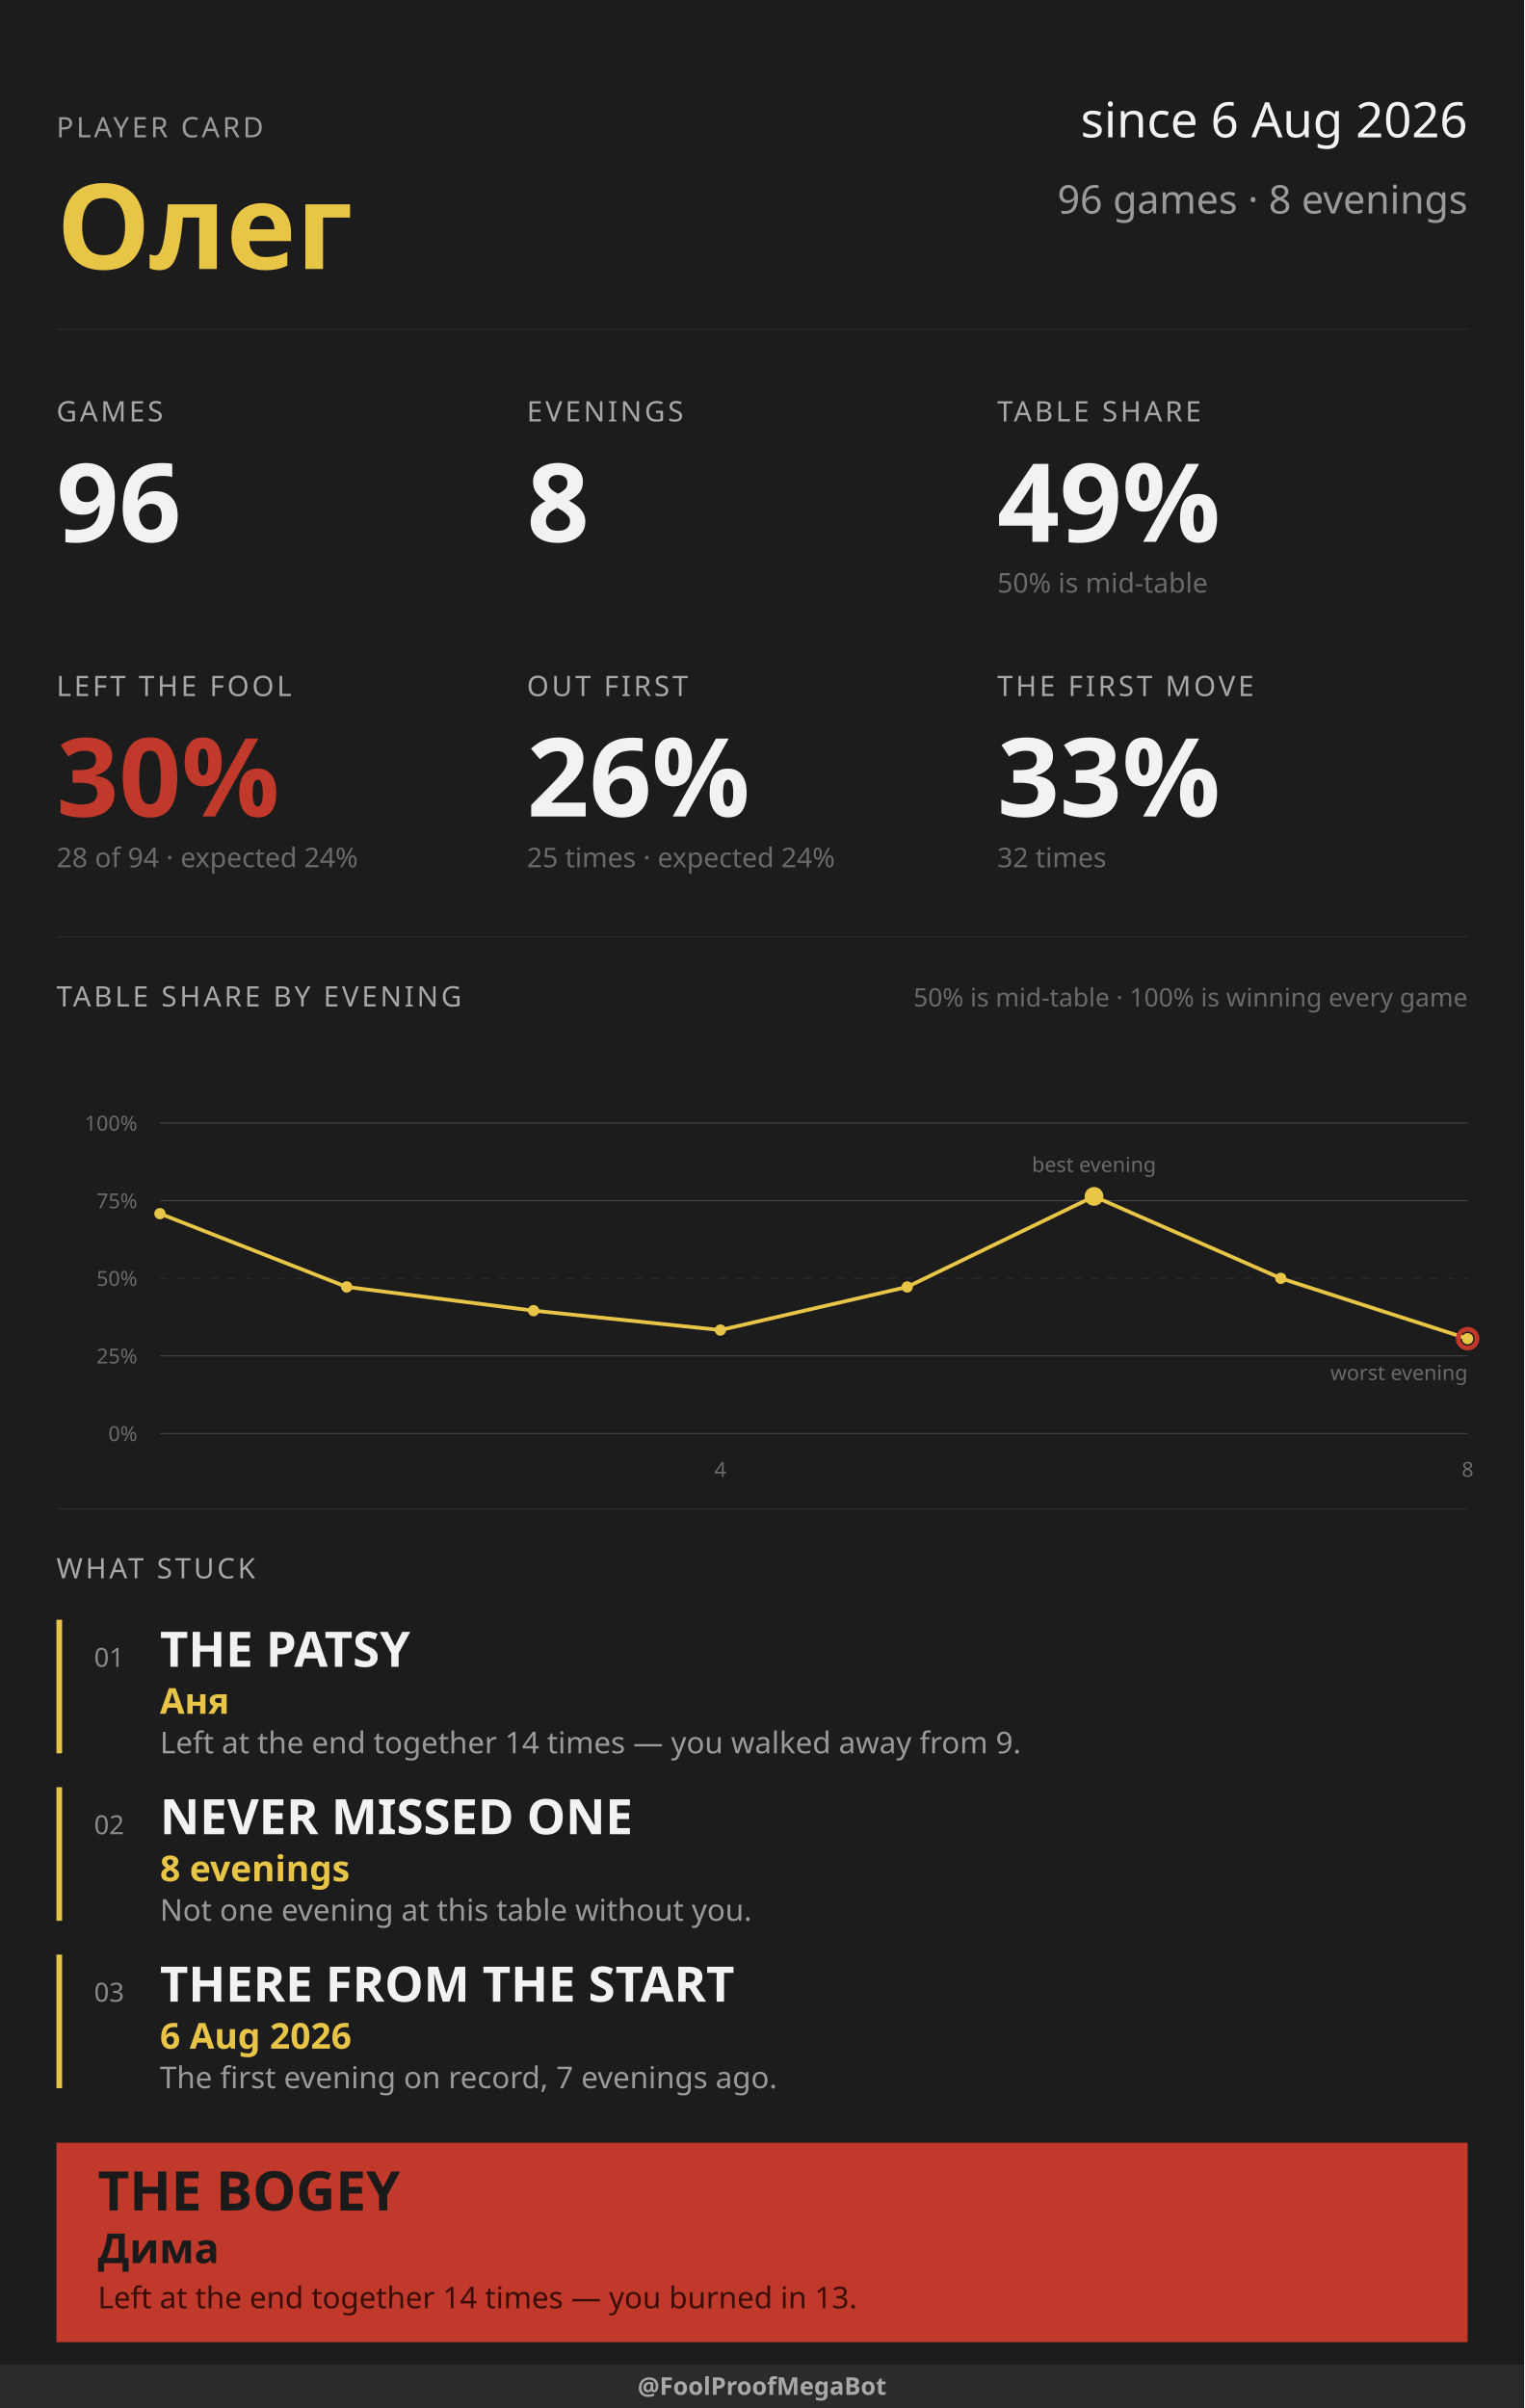
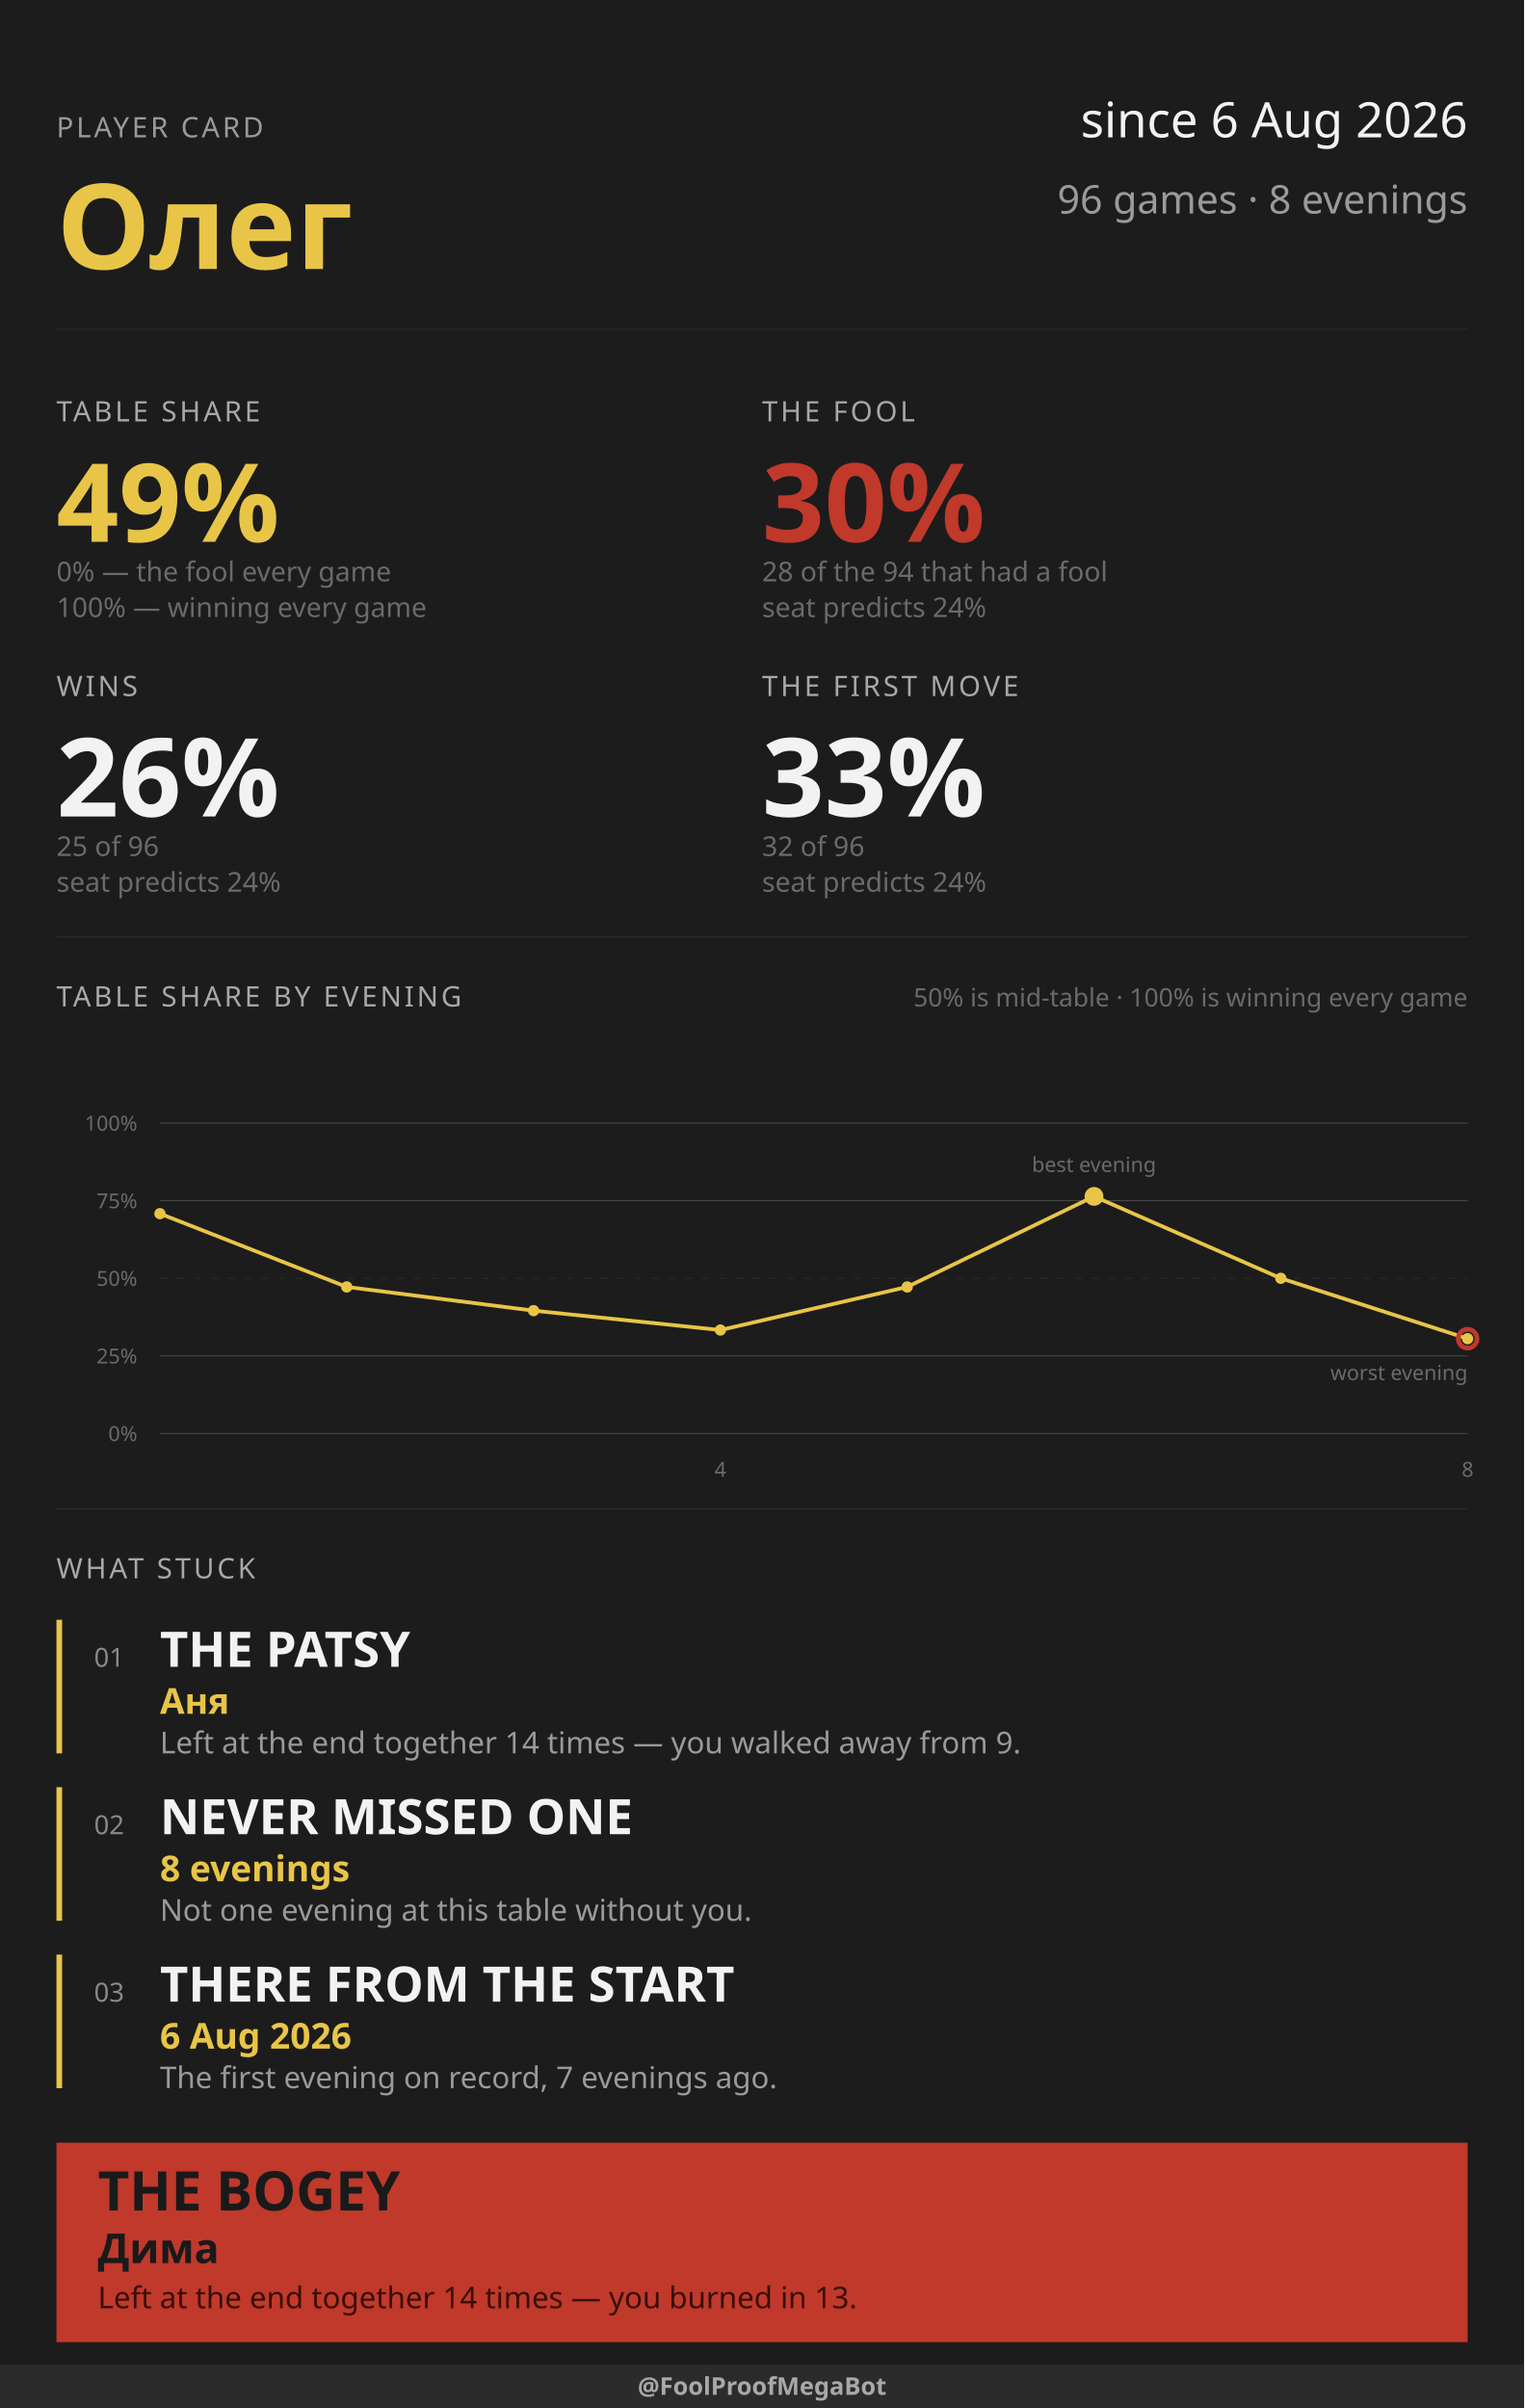
<svg xmlns="http://www.w3.org/2000/svg" width="1620" height="2560" viewBox="0 0 1620 2560">
  <rect x="0" y="0" width="1620" height="2560" fill="#1c1c1c" />
  <text x="60" y="146" fill="#9a9a9a" font-family="Noto Sans" font-size="30" letter-spacing="3">PLAYER CARD</text>
  <text x="60" y="286" fill="#e8c547" font-family="Noto Sans" font-weight="bold" font-size="126">Олег</text>
  <text x="1560" y="146" fill="#f2f2f2" font-family="Noto Sans" font-size="52" text-anchor="end">since 6 Aug 2026</text>
  <text x="1560" y="227" fill="#9a9a9a" font-family="Noto Sans" font-size="42" text-anchor="end">96 games · 8 evenings</text>
  <line x1="60" y1="350" x2="1560" y2="350" stroke="#2e2e2e" stroke-width="1" />
-   <text x="60" y="448" fill="#a8a8a8" font-family="Noto Sans" font-size="30" letter-spacing="3">GAMES</text>
-   <text x="60" y="576" fill="#f2f2f2" font-family="Noto Sans" font-weight="bold" font-size="116">96</text>
-   <text x="560" y="448" fill="#a8a8a8" font-family="Noto Sans" font-size="30" letter-spacing="3">EVENINGS</text>
-   <text x="560" y="576" fill="#f2f2f2" font-family="Noto Sans" font-weight="bold" font-size="116">8</text>
-   <text x="1060" y="448" fill="#a8a8a8" font-family="Noto Sans" font-size="30" letter-spacing="3">TABLE SHARE</text>
-   <text x="1060" y="576" fill="#f2f2f2" font-family="Noto Sans" font-weight="bold" font-size="116">49%</text>
-   <text x="1060" y="630" fill="#6a6a6a" font-family="Noto Sans" font-size="29">50% is mid-table</text>
-   <text x="60" y="740" fill="#a8a8a8" font-family="Noto Sans" font-size="30" letter-spacing="3">LEFT THE FOOL</text>
-   <text x="60" y="868" fill="#c0392b" font-family="Noto Sans" font-weight="bold" font-size="116">30%</text>
-   <text x="60" y="922" fill="#6a6a6a" font-family="Noto Sans" font-size="29">28 of 94 · expected 24%</text>
-   <text x="560" y="740" fill="#a8a8a8" font-family="Noto Sans" font-size="30" letter-spacing="3">OUT FIRST</text>
-   <text x="560" y="868" fill="#f2f2f2" font-family="Noto Sans" font-weight="bold" font-size="116">26%</text>
-   <text x="560" y="922" fill="#6a6a6a" font-family="Noto Sans" font-size="29">25 times · expected 24%</text>
-   <text x="1060" y="740" fill="#a8a8a8" font-family="Noto Sans" font-size="30" letter-spacing="3">THE FIRST MOVE</text>
-   <text x="1060" y="868" fill="#f2f2f2" font-family="Noto Sans" font-weight="bold" font-size="116">33%</text>
-   <text x="1060" y="922" fill="#6a6a6a" font-family="Noto Sans" font-size="29">32 times</text>
+   <text x="60" y="448" fill="#a8a8a8" font-family="Noto Sans" font-size="30" letter-spacing="3">TABLE SHARE</text>
+   <text x="60" y="576" fill="#e8c547" font-family="Noto Sans" font-weight="bold" font-size="116">49%</text>
+   <text x="60" y="618" fill="#6a6a6a" font-family="Noto Sans" font-size="29">0% — the fool every game</text>
+   <text x="60" y="656" fill="#6a6a6a" font-family="Noto Sans" font-size="29">100% — winning every game</text>
+   <text x="810" y="448" fill="#a8a8a8" font-family="Noto Sans" font-size="30" letter-spacing="3">THE FOOL</text>
+   <text x="810" y="576" fill="#c0392b" font-family="Noto Sans" font-weight="bold" font-size="116">30%</text>
+   <text x="810" y="618" fill="#6a6a6a" font-family="Noto Sans" font-size="29">28 of the 94 that had a fool</text>
+   <text x="810" y="656" fill="#6a6a6a" font-family="Noto Sans" font-size="29">seat predicts 24%</text>
+   <text x="60" y="740" fill="#a8a8a8" font-family="Noto Sans" font-size="30" letter-spacing="3">WINS</text>
+   <text x="60" y="868" fill="#f2f2f2" font-family="Noto Sans" font-weight="bold" font-size="116">26%</text>
+   <text x="60" y="910" fill="#6a6a6a" font-family="Noto Sans" font-size="29">25 of 96</text>
+   <text x="60" y="948" fill="#6a6a6a" font-family="Noto Sans" font-size="29">seat predicts 24%</text>
+   <text x="810" y="740" fill="#a8a8a8" font-family="Noto Sans" font-size="30" letter-spacing="3">THE FIRST MOVE</text>
+   <text x="810" y="868" fill="#f2f2f2" font-family="Noto Sans" font-weight="bold" font-size="116">33%</text>
+   <text x="810" y="910" fill="#6a6a6a" font-family="Noto Sans" font-size="29">32 of 96</text>
+   <text x="810" y="948" fill="#6a6a6a" font-family="Noto Sans" font-size="29">seat predicts 24%</text>
  <line x1="60" y1="996" x2="1560" y2="996" stroke="#2e2e2e" stroke-width="1" />
  <text x="60" y="1070" fill="#a8a8a8" font-family="Noto Sans" font-size="30" letter-spacing="3">TABLE SHARE BY EVENING</text>
  <text x="1560" y="1070" fill="#6a6a6a" font-family="Noto Sans" font-size="27" text-anchor="end">50% is mid-table · 100% is winning every game</text>
  <line x1="170" y1="1524" x2="1560" y2="1524" stroke="#4a4a4a" stroke-width="1" />
  <text x="146" y="1532" fill="#6a6a6a" font-family="Noto Sans" font-size="22" text-anchor="end">0%</text>
  <line x1="170" y1="1441.5" x2="1560" y2="1441.5" stroke="#4a4a4a" stroke-width="1" />
  <text x="146" y="1449.5" fill="#6a6a6a" font-family="Noto Sans" font-size="22" text-anchor="end">25%</text>
  <line x1="170" y1="1359" x2="1560" y2="1359" stroke="#2e2e2e" stroke-width="1" stroke-dasharray="8 10" />
  <text x="146" y="1367" fill="#6a6a6a" font-family="Noto Sans" font-size="22" text-anchor="end">50%</text>
  <line x1="170" y1="1276.5" x2="1560" y2="1276.5" stroke="#4a4a4a" stroke-width="1" />
  <text x="146" y="1284.5" fill="#6a6a6a" font-family="Noto Sans" font-size="22" text-anchor="end">75%</text>
  <line x1="170" y1="1194" x2="1560" y2="1194" stroke="#4a4a4a" stroke-width="1" />
  <text x="146" y="1202" fill="#6a6a6a" font-family="Noto Sans" font-size="22" text-anchor="end">100%</text>
  <path d="M170 1290.25 L368.57 1368.17 L567.14 1393.38 L765.71 1414 L964.29 1368.17 L1162.86 1271.92 L1361.43 1359 L1560 1423.17" fill="none" stroke="#e8c547" stroke-width="4" />
  <circle cx="170" cy="1290.25" r="6" fill="#e8c547" />
  <circle cx="368.57" cy="1368.17" r="6" fill="#e8c547" />
  <circle cx="567.14" cy="1393.38" r="6" fill="#e8c547" />
  <circle cx="765.71" cy="1414" r="6" fill="#e8c547" />
  <circle cx="964.29" cy="1368.17" r="6" fill="#e8c547" />
  <circle cx="1162.86" cy="1271.92" r="6" fill="#e8c547" />
  <circle cx="1361.43" cy="1359" r="6" fill="#e8c547" />
  <circle cx="1560" cy="1423.17" r="6" fill="#e8c547" />
  <circle cx="1162.86" cy="1271.92" r="10" fill="#e8c547" />
  <text x="1162.86" y="1245.92" fill="#6a6a6a" font-family="Noto Sans" font-size="22" text-anchor="middle">best evening</text>
  <circle cx="1560" cy="1423.17" r="10" fill="none" stroke="#c0392b" stroke-width="5" />
  <text x="1560" y="1467.17" fill="#6a6a6a" font-family="Noto Sans" font-size="22" text-anchor="end">worst evening</text>
  <text x="765.71" y="1570" fill="#6a6a6a" font-family="Noto Sans" font-size="22" text-anchor="middle">4</text>
  <text x="1560" y="1570" fill="#6a6a6a" font-family="Noto Sans" font-size="22" text-anchor="middle">8</text>
  <line x1="60" y1="1604" x2="1560" y2="1604" stroke="#2e2e2e" stroke-width="1" />
  <text x="60" y="1678" fill="#a8a8a8" font-family="Noto Sans" font-size="30" letter-spacing="3">WHAT STUCK</text>
  <rect x="60" y="1722" width="6" height="142" fill="#e8c547" />
  <text x="100" y="1772" fill="#8a8a8a" font-family="Noto Sans" font-size="28">01</text>
  <text x="170" y="1772" fill="#f2f2f2" font-family="Noto Sans" font-weight="bold" font-size="52">THE PATSY</text>
  <text x="170" y="1822" fill="#e8c547" font-family="Noto Sans" font-weight="bold" font-size="38">Аня</text>
  <text x="170" y="1864" fill="#9a9a9a" font-family="Noto Sans" font-size="32">Left at the end together 14 times — you walked away from 9.</text>
  <rect x="60" y="1900" width="6" height="142" fill="#e8c547" />
  <text x="100" y="1950" fill="#8a8a8a" font-family="Noto Sans" font-size="28">02</text>
  <text x="170" y="1950" fill="#f2f2f2" font-family="Noto Sans" font-weight="bold" font-size="52">NEVER MISSED ONE</text>
  <text x="170" y="2000" fill="#e8c547" font-family="Noto Sans" font-weight="bold" font-size="38">8 evenings</text>
  <text x="170" y="2042" fill="#9a9a9a" font-family="Noto Sans" font-size="32">Not one evening at this table without you.</text>
  <rect x="60" y="2078" width="6" height="142" fill="#e8c547" />
  <text x="100" y="2128" fill="#8a8a8a" font-family="Noto Sans" font-size="28">03</text>
  <text x="170" y="2128" fill="#f2f2f2" font-family="Noto Sans" font-weight="bold" font-size="52">THERE FROM THE START</text>
  <text x="170" y="2178" fill="#e8c547" font-family="Noto Sans" font-weight="bold" font-size="38">6 Aug 2026</text>
  <text x="170" y="2220" fill="#9a9a9a" font-family="Noto Sans" font-size="32">The first evening on record, 7 evenings ago.</text>
  <rect x="60" y="2278" width="1500" height="212" fill="#c0392b" />
  <text x="104" y="2350" fill="#1a1a1a" font-family="Noto Sans" font-weight="bold" font-size="58">THE BOGEY</text>
  <text x="104" y="2406" fill="#1a1a1a" font-family="Noto Sans" font-weight="bold" font-size="44">Дима</text>
  <text x="104" y="2454" fill="#3a0e07" font-family="Noto Sans" font-size="32">Left at the end together 14 times — you burned in 13.</text>
  <rect x="0" y="2514" width="1620" height="46" fill="#2b2b2b" />
  <text x="810" y="2546" fill="#a8a8a8" font-family="Noto Sans" font-weight="bold" font-size="26" text-anchor="middle">@FoolProofMegaBot</text>
</svg>
